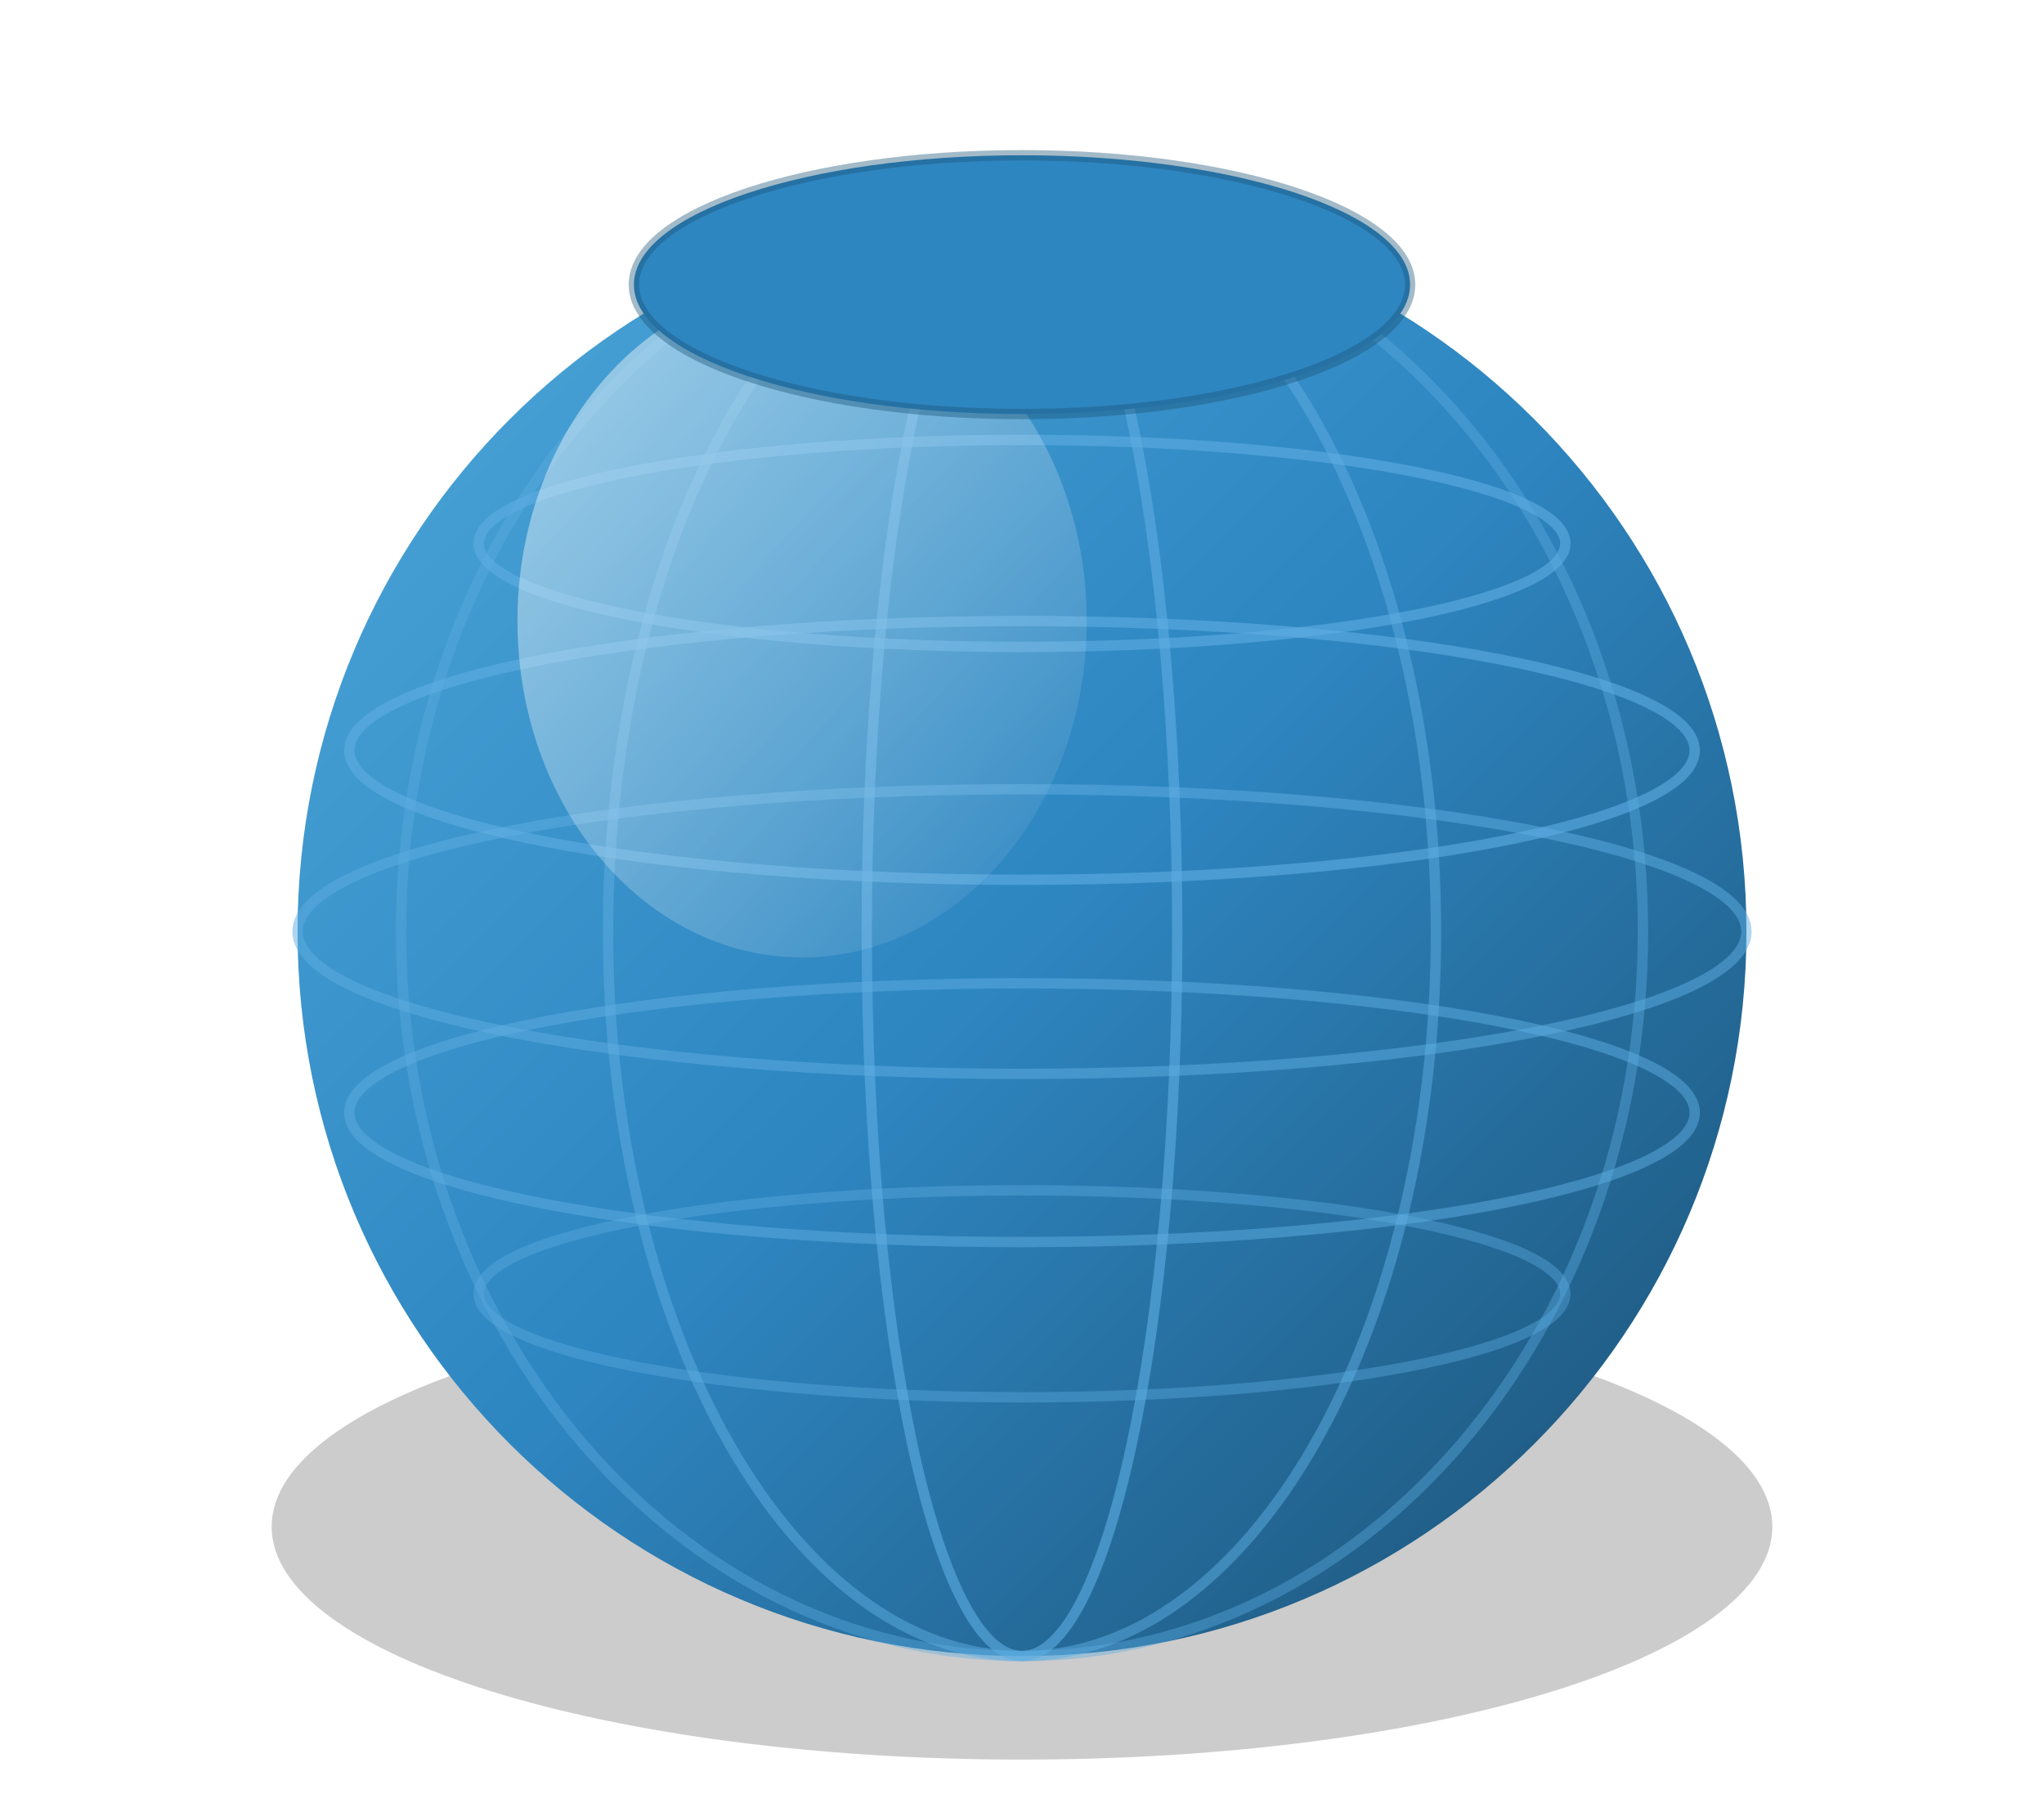
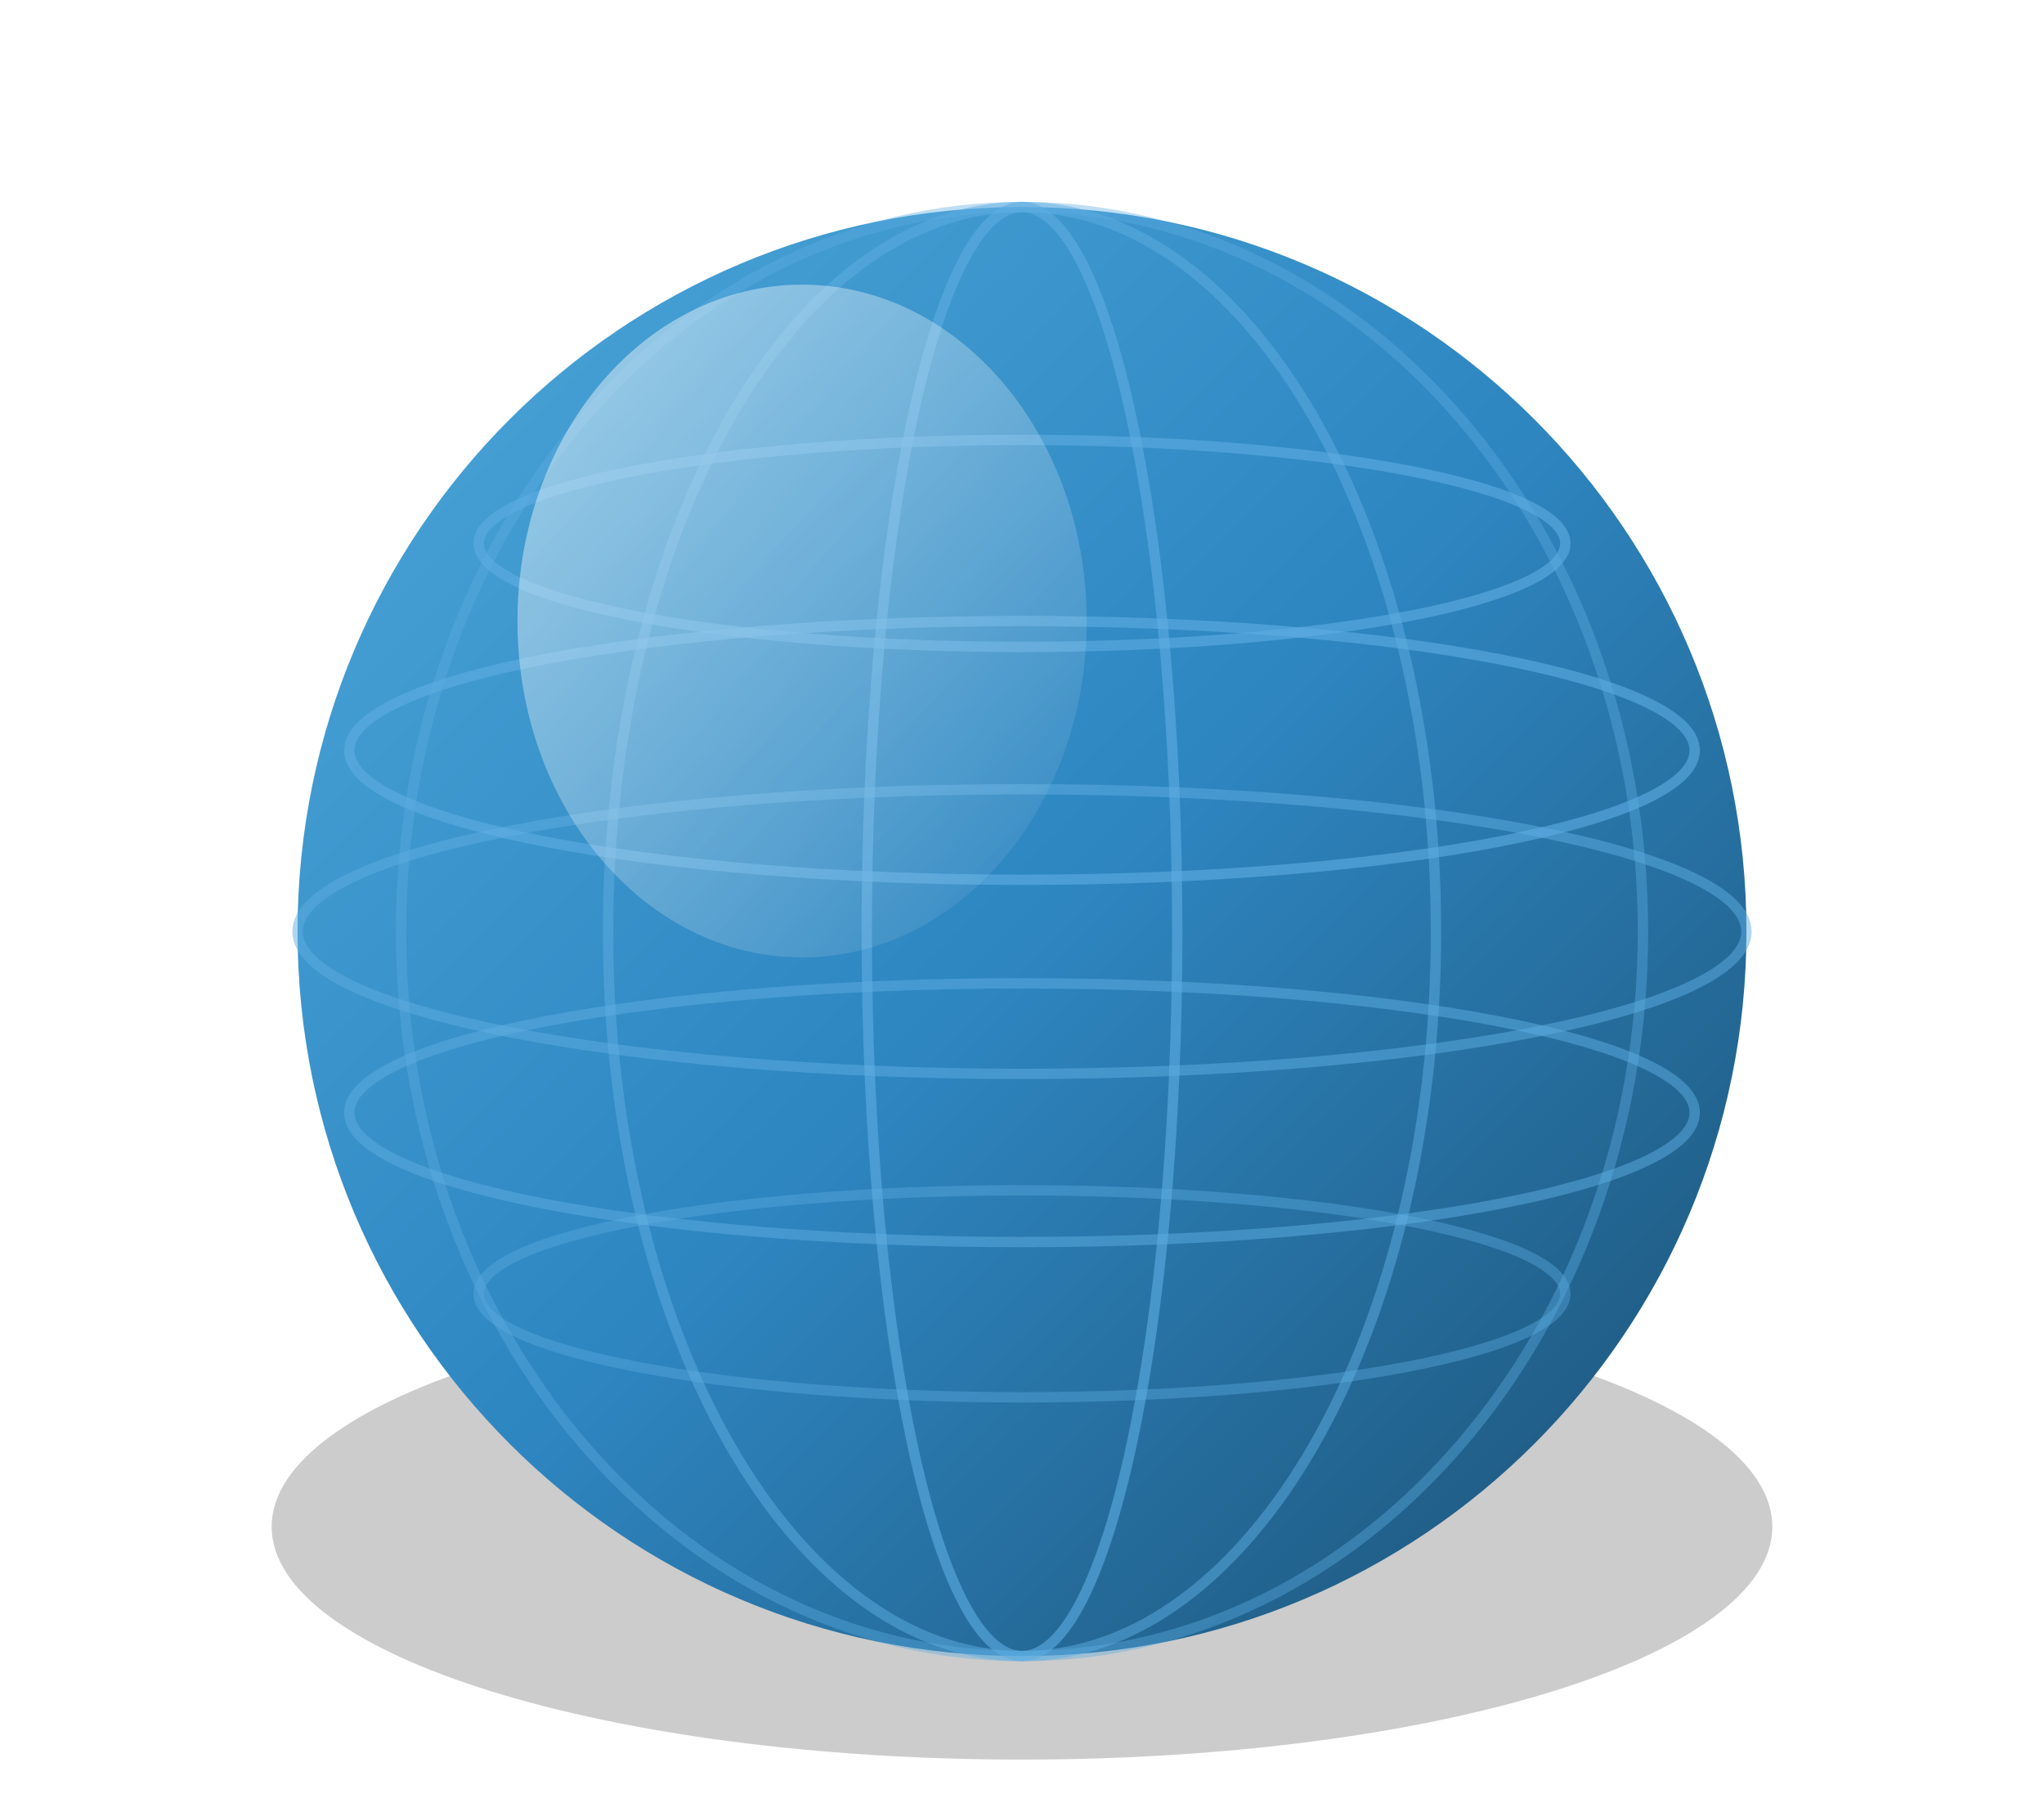
<svg xmlns="http://www.w3.org/2000/svg" viewBox="0 0 158 140">
  <defs>
    <linearGradient id="globe-body" x1="0%" y1="0%" x2="100%" y2="100%">
      <stop offset="0%" stop-color="#4DA8DA" />
      <stop offset="50%" stop-color="#2E86C1" />
      <stop offset="100%" stop-color="#1B4F72" />
    </linearGradient>
    <linearGradient id="globe-highlight" x1="0%" y1="0%" x2="100%" y2="100%">
      <stop offset="0%" stop-color="#FFFFFF" stop-opacity="0.5" />
      <stop offset="100%" stop-color="#FFFFFF" stop-opacity="0" />
    </linearGradient>
  </defs>
  <ellipse cx="79" cy="118" rx="58" ry="18" fill="rgba(0,0,0,0.2)" />
  <ellipse cx="79" cy="72" rx="56" ry="56" fill="url(#globe-body)" />
  <ellipse cx="79" cy="42" rx="42" ry="8" fill="none" stroke="#5DADE2" stroke-width="0.8" opacity="0.6" />
  <ellipse cx="79" cy="58" rx="52" ry="10" fill="none" stroke="#5DADE2" stroke-width="0.8" opacity="0.6" />
  <ellipse cx="79" cy="72" rx="56" ry="11" fill="none" stroke="#5DADE2" stroke-width="0.8" opacity="0.5" />
  <ellipse cx="79" cy="86" rx="52" ry="10" fill="none" stroke="#5DADE2" stroke-width="0.8" opacity="0.5" />
  <ellipse cx="79" cy="100" rx="42" ry="8" fill="none" stroke="#5DADE2" stroke-width="0.8" opacity="0.4" />
  <ellipse cx="79" cy="72" rx="12" ry="56" fill="none" stroke="#5DADE2" stroke-width="0.8" opacity="0.6" />
  <ellipse cx="79" cy="72" rx="32" ry="56" fill="none" stroke="#5DADE2" stroke-width="0.8" opacity="0.5" />
  <ellipse cx="79" cy="72" rx="48" ry="56" fill="none" stroke="#5DADE2" stroke-width="0.8" opacity="0.4" />
  <ellipse cx="62" cy="48" rx="22" ry="26" fill="url(#globe-highlight)" />
-   <ellipse cx="79" cy="22" rx="30" ry="10" fill="#2E86C1" />
-   <ellipse cx="79" cy="22" rx="30" ry="10" fill="none" stroke="#1A5276" stroke-width="0.8" opacity="0.4" />
</svg>
